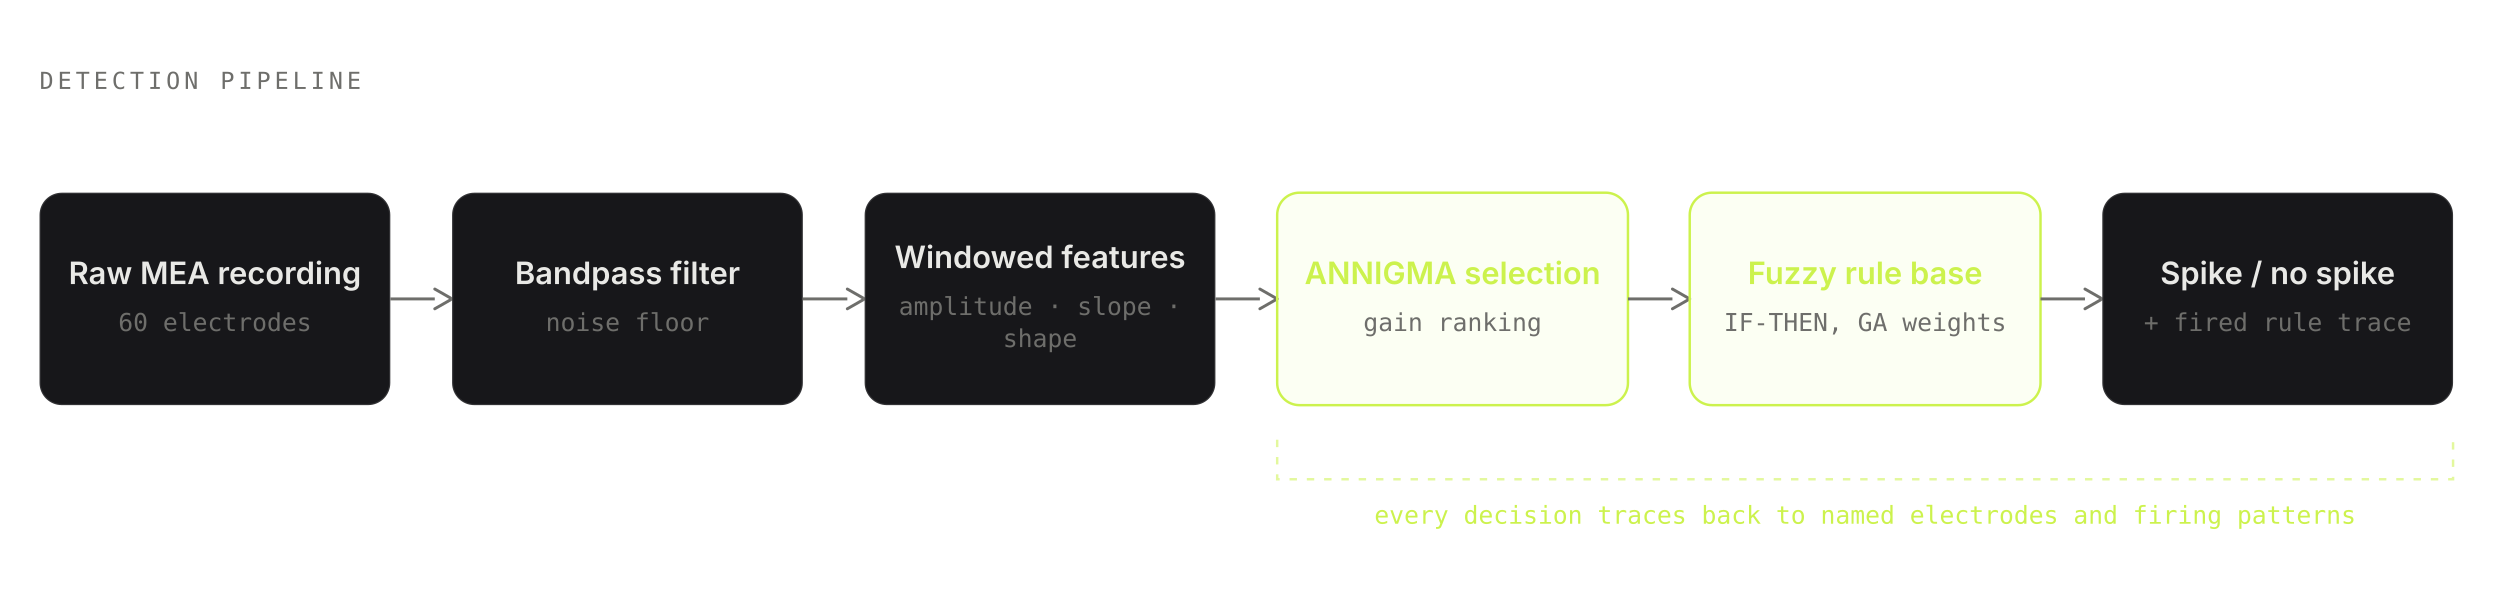
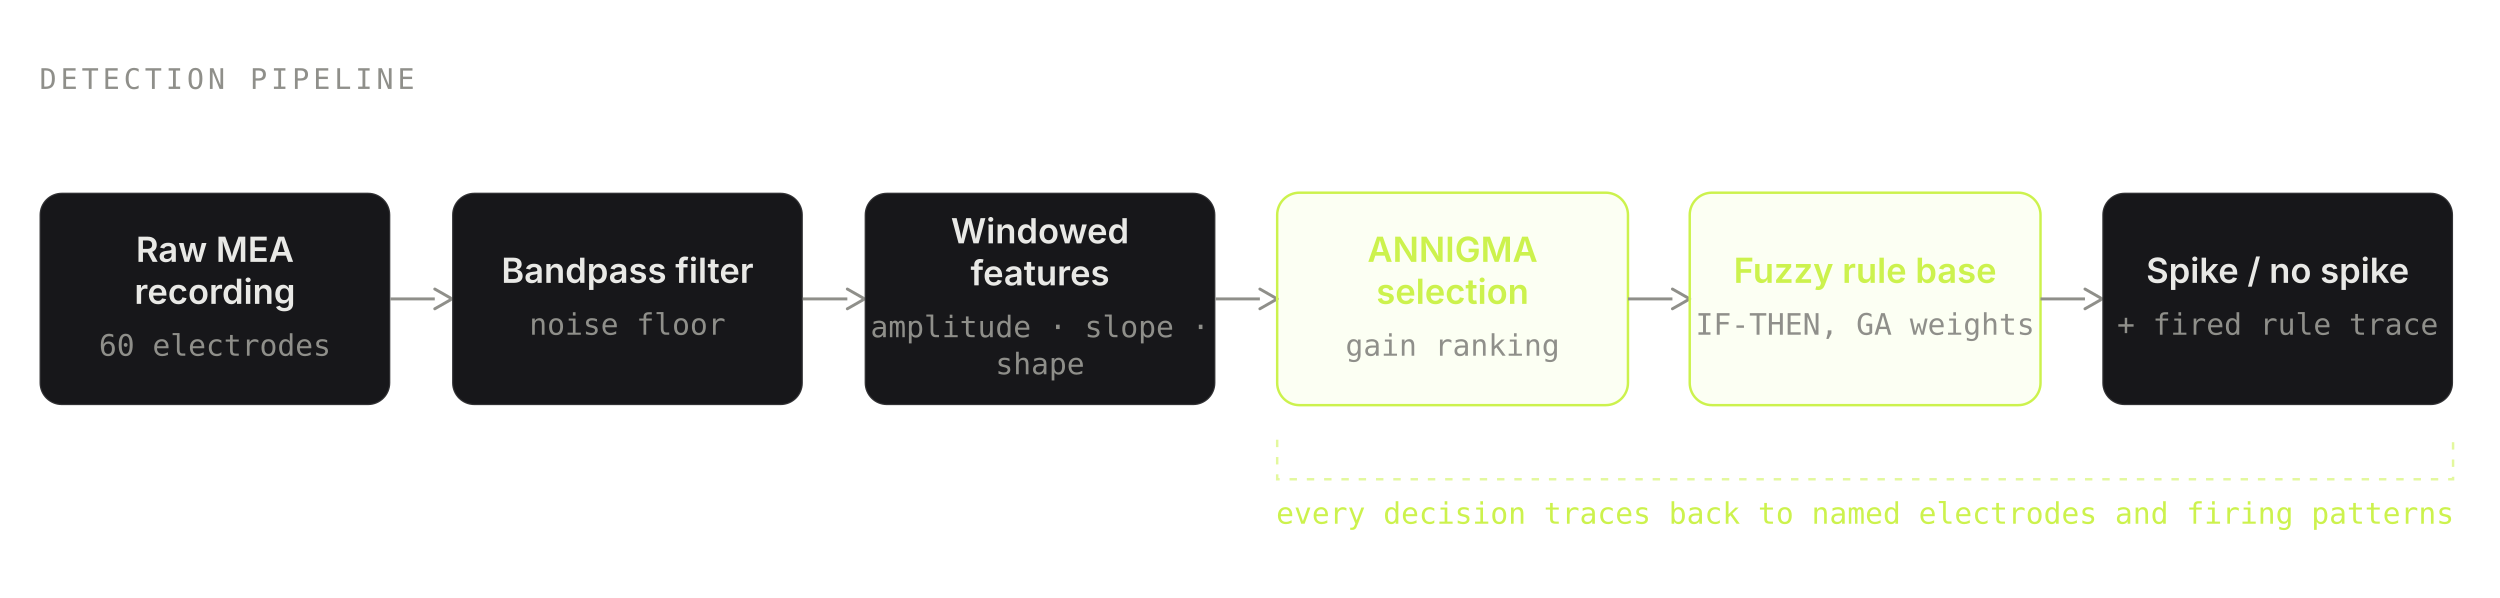
- <svg xmlns="http://www.w3.org/2000/svg" viewBox="0 0 1012 242" width="100%" role="img" aria-labelledby="t78496">
+ <svg xmlns="http://www.w3.org/2000/svg" viewBox="0 0 1012 242" width="100%" role="img" aria-labelledby="t22618">
  <g transform="translate(16,16)">
-     <text x="0" y="20" font-family="'JetBrains Mono',ui-monospace,monospace" font-size="9.5" letter-spacing="1.6" fill="#6e6e6b">DETECTION PIPELINE</text>
+     <text x="0" y="20" font-family="'JetBrains Mono',ui-monospace,monospace" font-size="11.5" letter-spacing="1.6" fill="#8f8f8a">DETECTION PIPELINE</text>
    <rect x="0" y="62" width="142" height="86" rx="9" fill="#17171a" stroke="rgba(255,255,255,.12)" stroke-width="1" />
-     <text x="71.0" y="99.0" text-anchor="middle" font-family="Inter,-apple-system,sans-serif" font-size="12.5" font-weight="600" fill="#e9e9e6">Raw MEA recording</text>
-     <text x="71.0" y="118.0" text-anchor="middle" font-family="'JetBrains Mono',ui-monospace,monospace" font-size="10" fill="#6e6e6b">60 electrodes</text>
-     <line x1="142" y1="105.0" x2="160" y2="105.0" stroke="#6e6e6b" stroke-width="1.2" />
-     <path d="M160 101.0 L167 105.0 L160 109.0" fill="none" stroke="#6e6e6b" stroke-width="1.2" stroke-linejoin="round" stroke-linecap="round" />
+     <text x="71.0" y="90.0" text-anchor="middle" font-family="Inter,-apple-system,sans-serif" font-size="14" font-weight="600" fill="#e9e9e6">Raw MEA</text>
+     <text x="71.0" y="107.0" text-anchor="middle" font-family="Inter,-apple-system,sans-serif" font-size="14" font-weight="600" fill="#e9e9e6">recording</text>
+     <text x="71.0" y="128.0" text-anchor="middle" font-family="'JetBrains Mono',ui-monospace,monospace" font-size="12" fill="#8f8f8a">60 electrodes</text>
+     <line x1="142" y1="105.0" x2="160" y2="105.0" stroke="#8f8f8a" stroke-width="1.2" />
+     <path d="M160 101.0 L167 105.0 L160 109.0" fill="none" stroke="#8f8f8a" stroke-width="1.2" stroke-linejoin="round" stroke-linecap="round" />
    <rect x="167" y="62" width="142" height="86" rx="9" fill="#17171a" stroke="rgba(255,255,255,.12)" stroke-width="1" />
-     <text x="238.0" y="99.0" text-anchor="middle" font-family="Inter,-apple-system,sans-serif" font-size="12.5" font-weight="600" fill="#e9e9e6">Bandpass filter</text>
-     <text x="238.0" y="118.0" text-anchor="middle" font-family="'JetBrains Mono',ui-monospace,monospace" font-size="10" fill="#6e6e6b">noise floor</text>
-     <line x1="309" y1="105.0" x2="327" y2="105.0" stroke="#6e6e6b" stroke-width="1.2" />
-     <path d="M327 101.0 L334 105.0 L327 109.0" fill="none" stroke="#6e6e6b" stroke-width="1.2" stroke-linejoin="round" stroke-linecap="round" />
+     <text x="238.0" y="98.5" text-anchor="middle" font-family="Inter,-apple-system,sans-serif" font-size="14" font-weight="600" fill="#e9e9e6">Bandpass filter</text>
+     <text x="238.0" y="119.5" text-anchor="middle" font-family="'JetBrains Mono',ui-monospace,monospace" font-size="12" fill="#8f8f8a">noise floor</text>
+     <line x1="309" y1="105.0" x2="327" y2="105.0" stroke="#8f8f8a" stroke-width="1.2" />
+     <path d="M327 101.0 L334 105.0 L327 109.0" fill="none" stroke="#8f8f8a" stroke-width="1.2" stroke-linejoin="round" stroke-linecap="round" />
    <rect x="334" y="62" width="142" height="86" rx="9" fill="#17171a" stroke="rgba(255,255,255,.12)" stroke-width="1" />
-     <text x="405.0" y="92.5" text-anchor="middle" font-family="Inter,-apple-system,sans-serif" font-size="12.5" font-weight="600" fill="#e9e9e6">Windowed features</text>
-     <text x="405.0" y="111.5" text-anchor="middle" font-family="'JetBrains Mono',ui-monospace,monospace" font-size="10" fill="#6e6e6b">amplitude · slope ·</text>
-     <text x="405.0" y="124.5" text-anchor="middle" font-family="'JetBrains Mono',ui-monospace,monospace" font-size="10" fill="#6e6e6b">shape</text>
-     <line x1="476" y1="105.0" x2="494" y2="105.0" stroke="#6e6e6b" stroke-width="1.2" />
-     <path d="M494 101.0 L501 105.0 L494 109.0" fill="none" stroke="#6e6e6b" stroke-width="1.2" stroke-linejoin="round" stroke-linecap="round" />
+     <text x="405.0" y="82.5" text-anchor="middle" font-family="Inter,-apple-system,sans-serif" font-size="14" font-weight="600" fill="#e9e9e6">Windowed</text>
+     <text x="405.0" y="99.5" text-anchor="middle" font-family="Inter,-apple-system,sans-serif" font-size="14" font-weight="600" fill="#e9e9e6">features</text>
+     <text x="405.0" y="120.5" text-anchor="middle" font-family="'JetBrains Mono',ui-monospace,monospace" font-size="12" fill="#8f8f8a">amplitude · slope ·</text>
+     <text x="405.0" y="135.5" text-anchor="middle" font-family="'JetBrains Mono',ui-monospace,monospace" font-size="12" fill="#8f8f8a">shape</text>
+     <line x1="476" y1="105.0" x2="494" y2="105.0" stroke="#8f8f8a" stroke-width="1.2" />
+     <path d="M494 101.0 L501 105.0 L494 109.0" fill="none" stroke="#8f8f8a" stroke-width="1.2" stroke-linejoin="round" stroke-linecap="round" />
    <rect x="501" y="62" width="142" height="86" rx="9" fill="rgba(204,242,77,.07)" stroke="#ccf24d" stroke-width="1" />
-     <text x="572.0" y="99.0" text-anchor="middle" font-family="Inter,-apple-system,sans-serif" font-size="12.5" font-weight="600" fill="#ccf24d">ANNIGMA selection</text>
-     <text x="572.0" y="118.0" text-anchor="middle" font-family="'JetBrains Mono',ui-monospace,monospace" font-size="10" fill="#6e6e6b">gain ranking</text>
-     <line x1="643" y1="105.0" x2="661" y2="105.0" stroke="#6e6e6b" stroke-width="1.2" />
-     <path d="M661 101.0 L668 105.0 L661 109.0" fill="none" stroke="#6e6e6b" stroke-width="1.2" stroke-linejoin="round" stroke-linecap="round" />
+     <text x="572.0" y="90.0" text-anchor="middle" font-family="Inter,-apple-system,sans-serif" font-size="14" font-weight="600" fill="#ccf24d">ANNIGMA</text>
+     <text x="572.0" y="107.0" text-anchor="middle" font-family="Inter,-apple-system,sans-serif" font-size="14" font-weight="600" fill="#ccf24d">selection</text>
+     <text x="572.0" y="128.0" text-anchor="middle" font-family="'JetBrains Mono',ui-monospace,monospace" font-size="12" fill="#8f8f8a">gain ranking</text>
+     <line x1="643" y1="105.0" x2="661" y2="105.0" stroke="#8f8f8a" stroke-width="1.2" />
+     <path d="M661 101.0 L668 105.0 L661 109.0" fill="none" stroke="#8f8f8a" stroke-width="1.2" stroke-linejoin="round" stroke-linecap="round" />
    <rect x="668" y="62" width="142" height="86" rx="9" fill="rgba(204,242,77,.07)" stroke="#ccf24d" stroke-width="1" />
-     <text x="739.0" y="99.0" text-anchor="middle" font-family="Inter,-apple-system,sans-serif" font-size="12.5" font-weight="600" fill="#ccf24d">Fuzzy rule base</text>
-     <text x="739.0" y="118.0" text-anchor="middle" font-family="'JetBrains Mono',ui-monospace,monospace" font-size="10" fill="#6e6e6b">IF-THEN, GA weights</text>
-     <line x1="810" y1="105.0" x2="828" y2="105.0" stroke="#6e6e6b" stroke-width="1.2" />
-     <path d="M828 101.0 L835 105.0 L828 109.0" fill="none" stroke="#6e6e6b" stroke-width="1.2" stroke-linejoin="round" stroke-linecap="round" />
+     <text x="739.0" y="98.5" text-anchor="middle" font-family="Inter,-apple-system,sans-serif" font-size="14" font-weight="600" fill="#ccf24d">Fuzzy rule base</text>
+     <text x="739.0" y="119.5" text-anchor="middle" font-family="'JetBrains Mono',ui-monospace,monospace" font-size="12" fill="#8f8f8a">IF-THEN, GA weights</text>
+     <line x1="810" y1="105.0" x2="828" y2="105.0" stroke="#8f8f8a" stroke-width="1.2" />
+     <path d="M828 101.0 L835 105.0 L828 109.0" fill="none" stroke="#8f8f8a" stroke-width="1.2" stroke-linejoin="round" stroke-linecap="round" />
    <rect x="835" y="62" width="142" height="86" rx="9" fill="#17171a" stroke="rgba(255,255,255,.12)" stroke-width="1" />
-     <text x="906.0" y="99.0" text-anchor="middle" font-family="Inter,-apple-system,sans-serif" font-size="12.5" font-weight="600" fill="#e9e9e6">Spike / no spike</text>
-     <text x="906.0" y="118.0" text-anchor="middle" font-family="'JetBrains Mono',ui-monospace,monospace" font-size="10" fill="#6e6e6b">+ fired rule trace</text>
+     <text x="906.0" y="98.5" text-anchor="middle" font-family="Inter,-apple-system,sans-serif" font-size="14" font-weight="600" fill="#e9e9e6">Spike / no spike</text>
+     <text x="906.0" y="119.5" text-anchor="middle" font-family="'JetBrains Mono',ui-monospace,monospace" font-size="12" fill="#8f8f8a">+ fired rule trace</text>
    <path d="M501 162 L501 178 L977 178 L977 162" fill="none" stroke="#ccf24d" stroke-width="1" stroke-dasharray="3 4" opacity=".55" />
-     <text x="739.0" y="196" text-anchor="middle" font-family="'JetBrains Mono',ui-monospace,monospace" font-size="10" fill="#ccf24d">every decision traces back to named electrodes and firing patterns</text>
+     <text x="739.0" y="196" text-anchor="middle" font-family="'JetBrains Mono',ui-monospace,monospace" font-size="12" fill="#ccf24d">every decision traces back to named electrodes and firing patterns</text>
  </g>
</svg>
